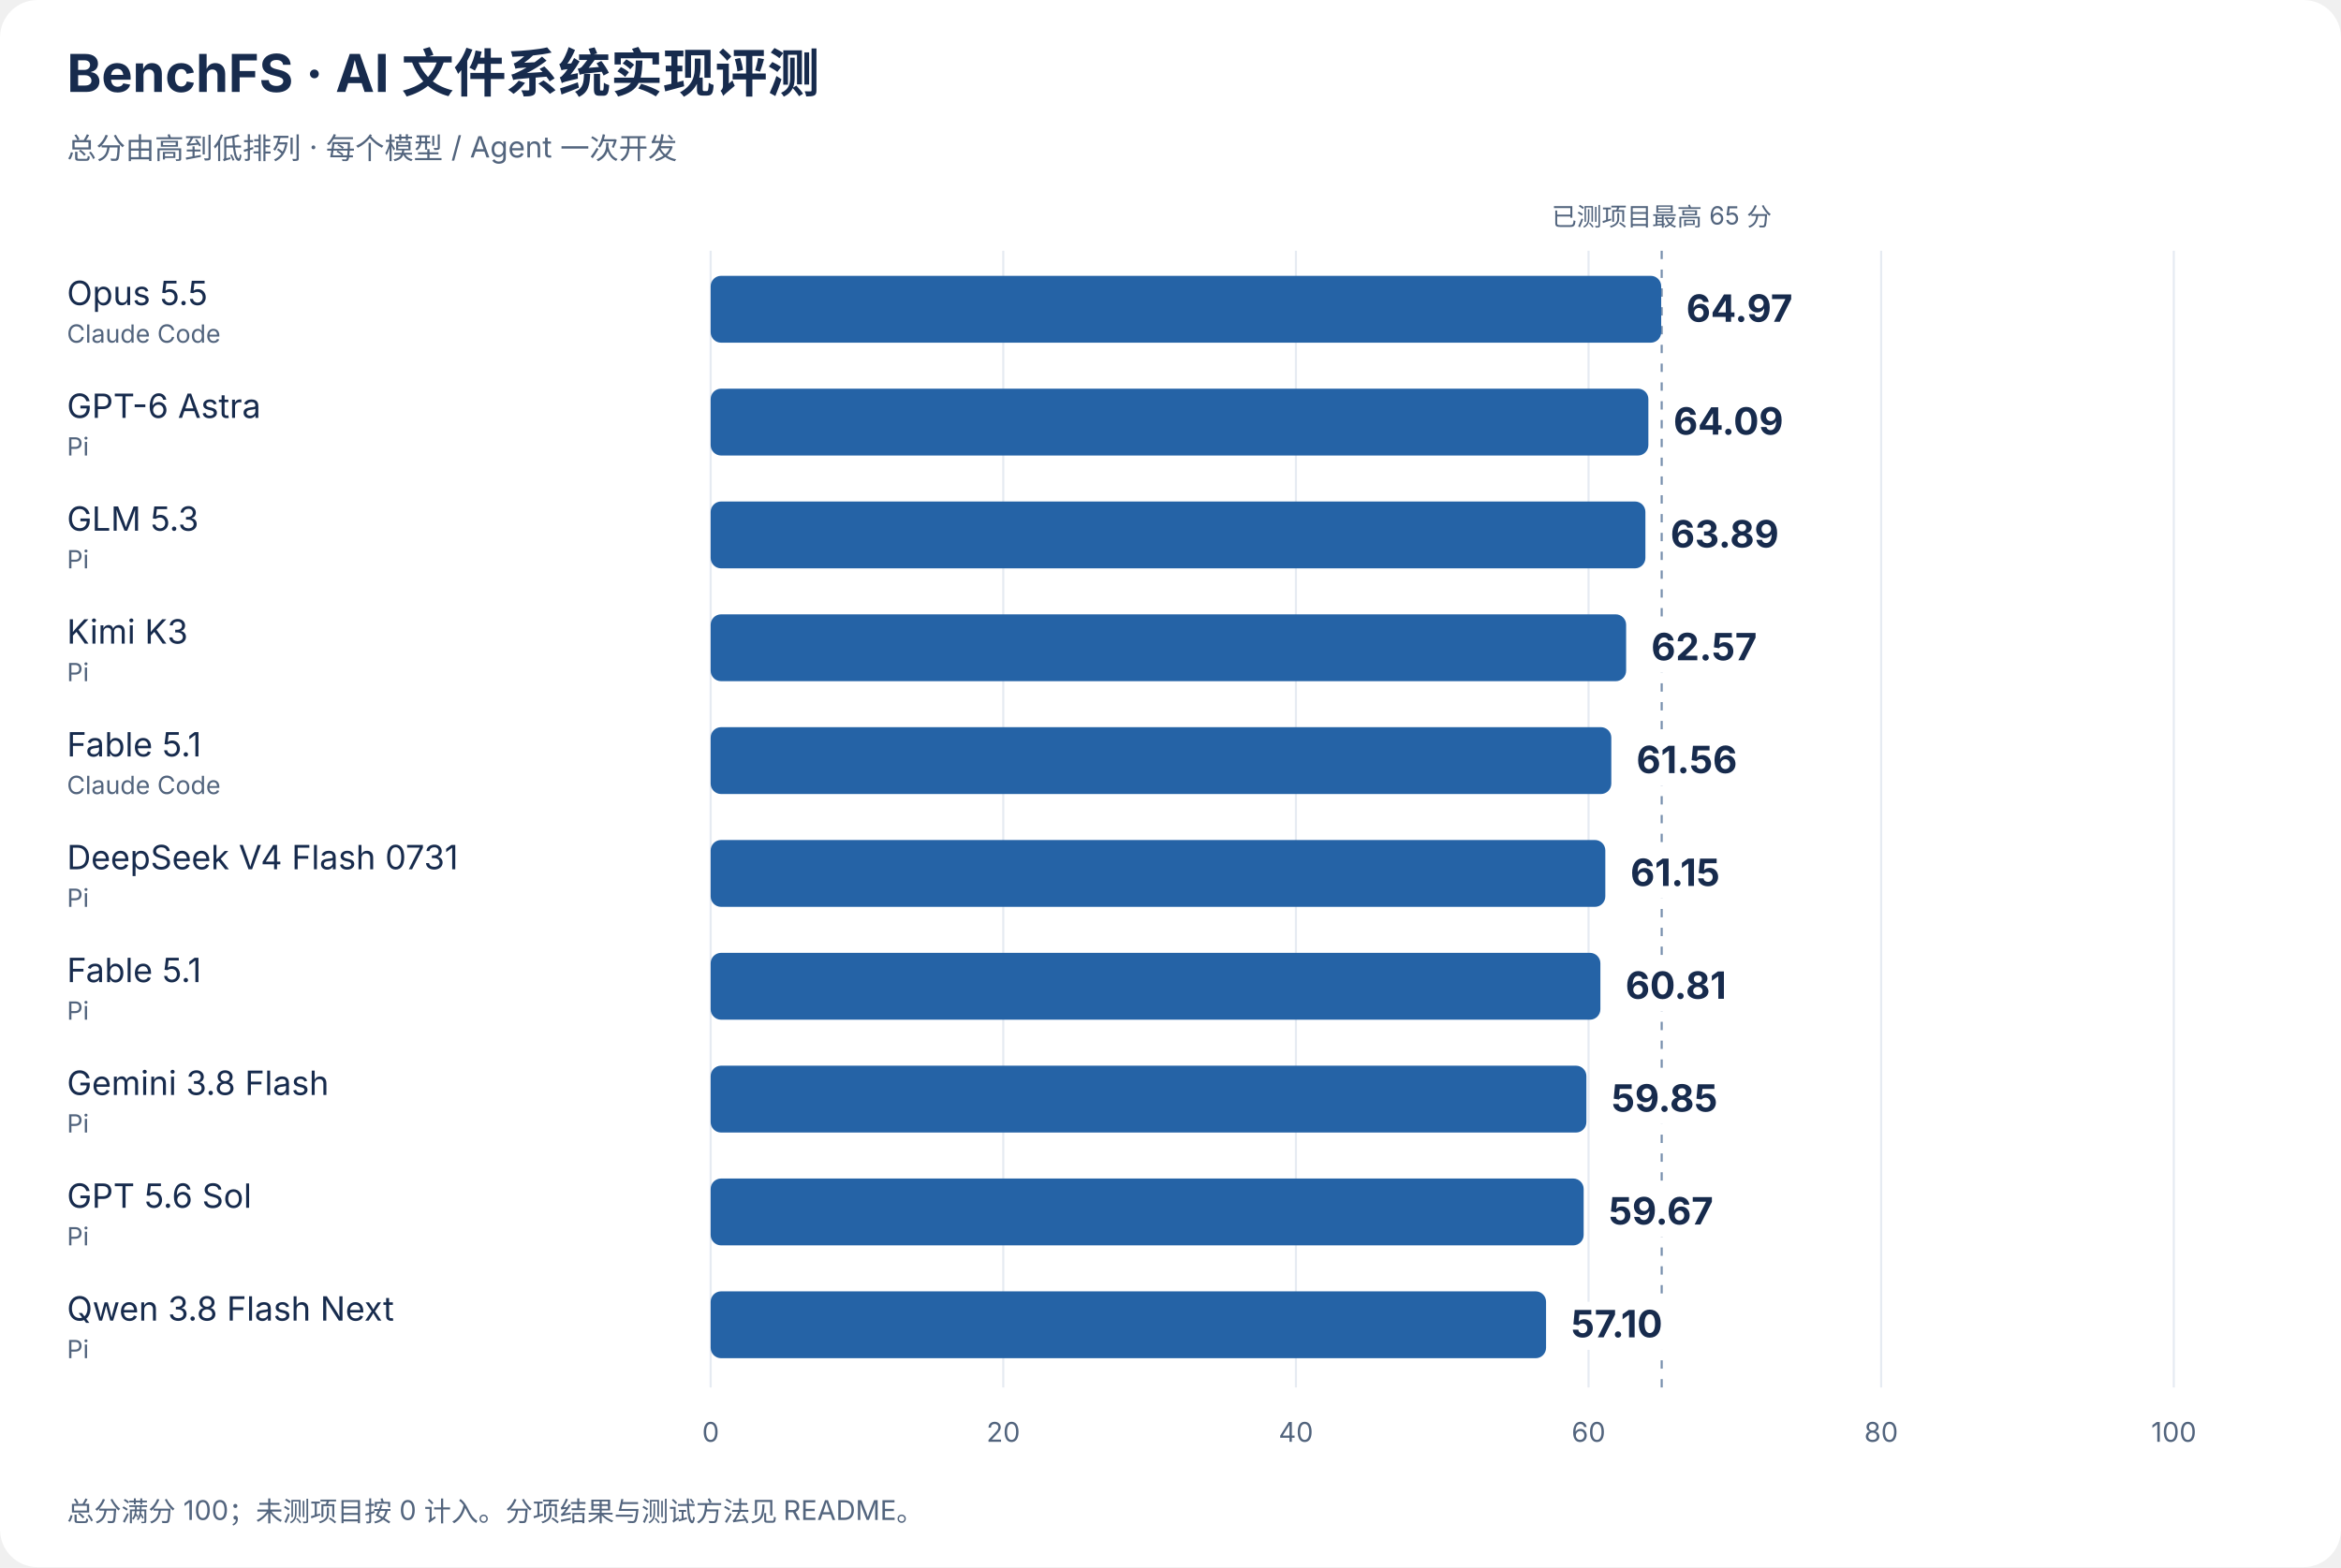
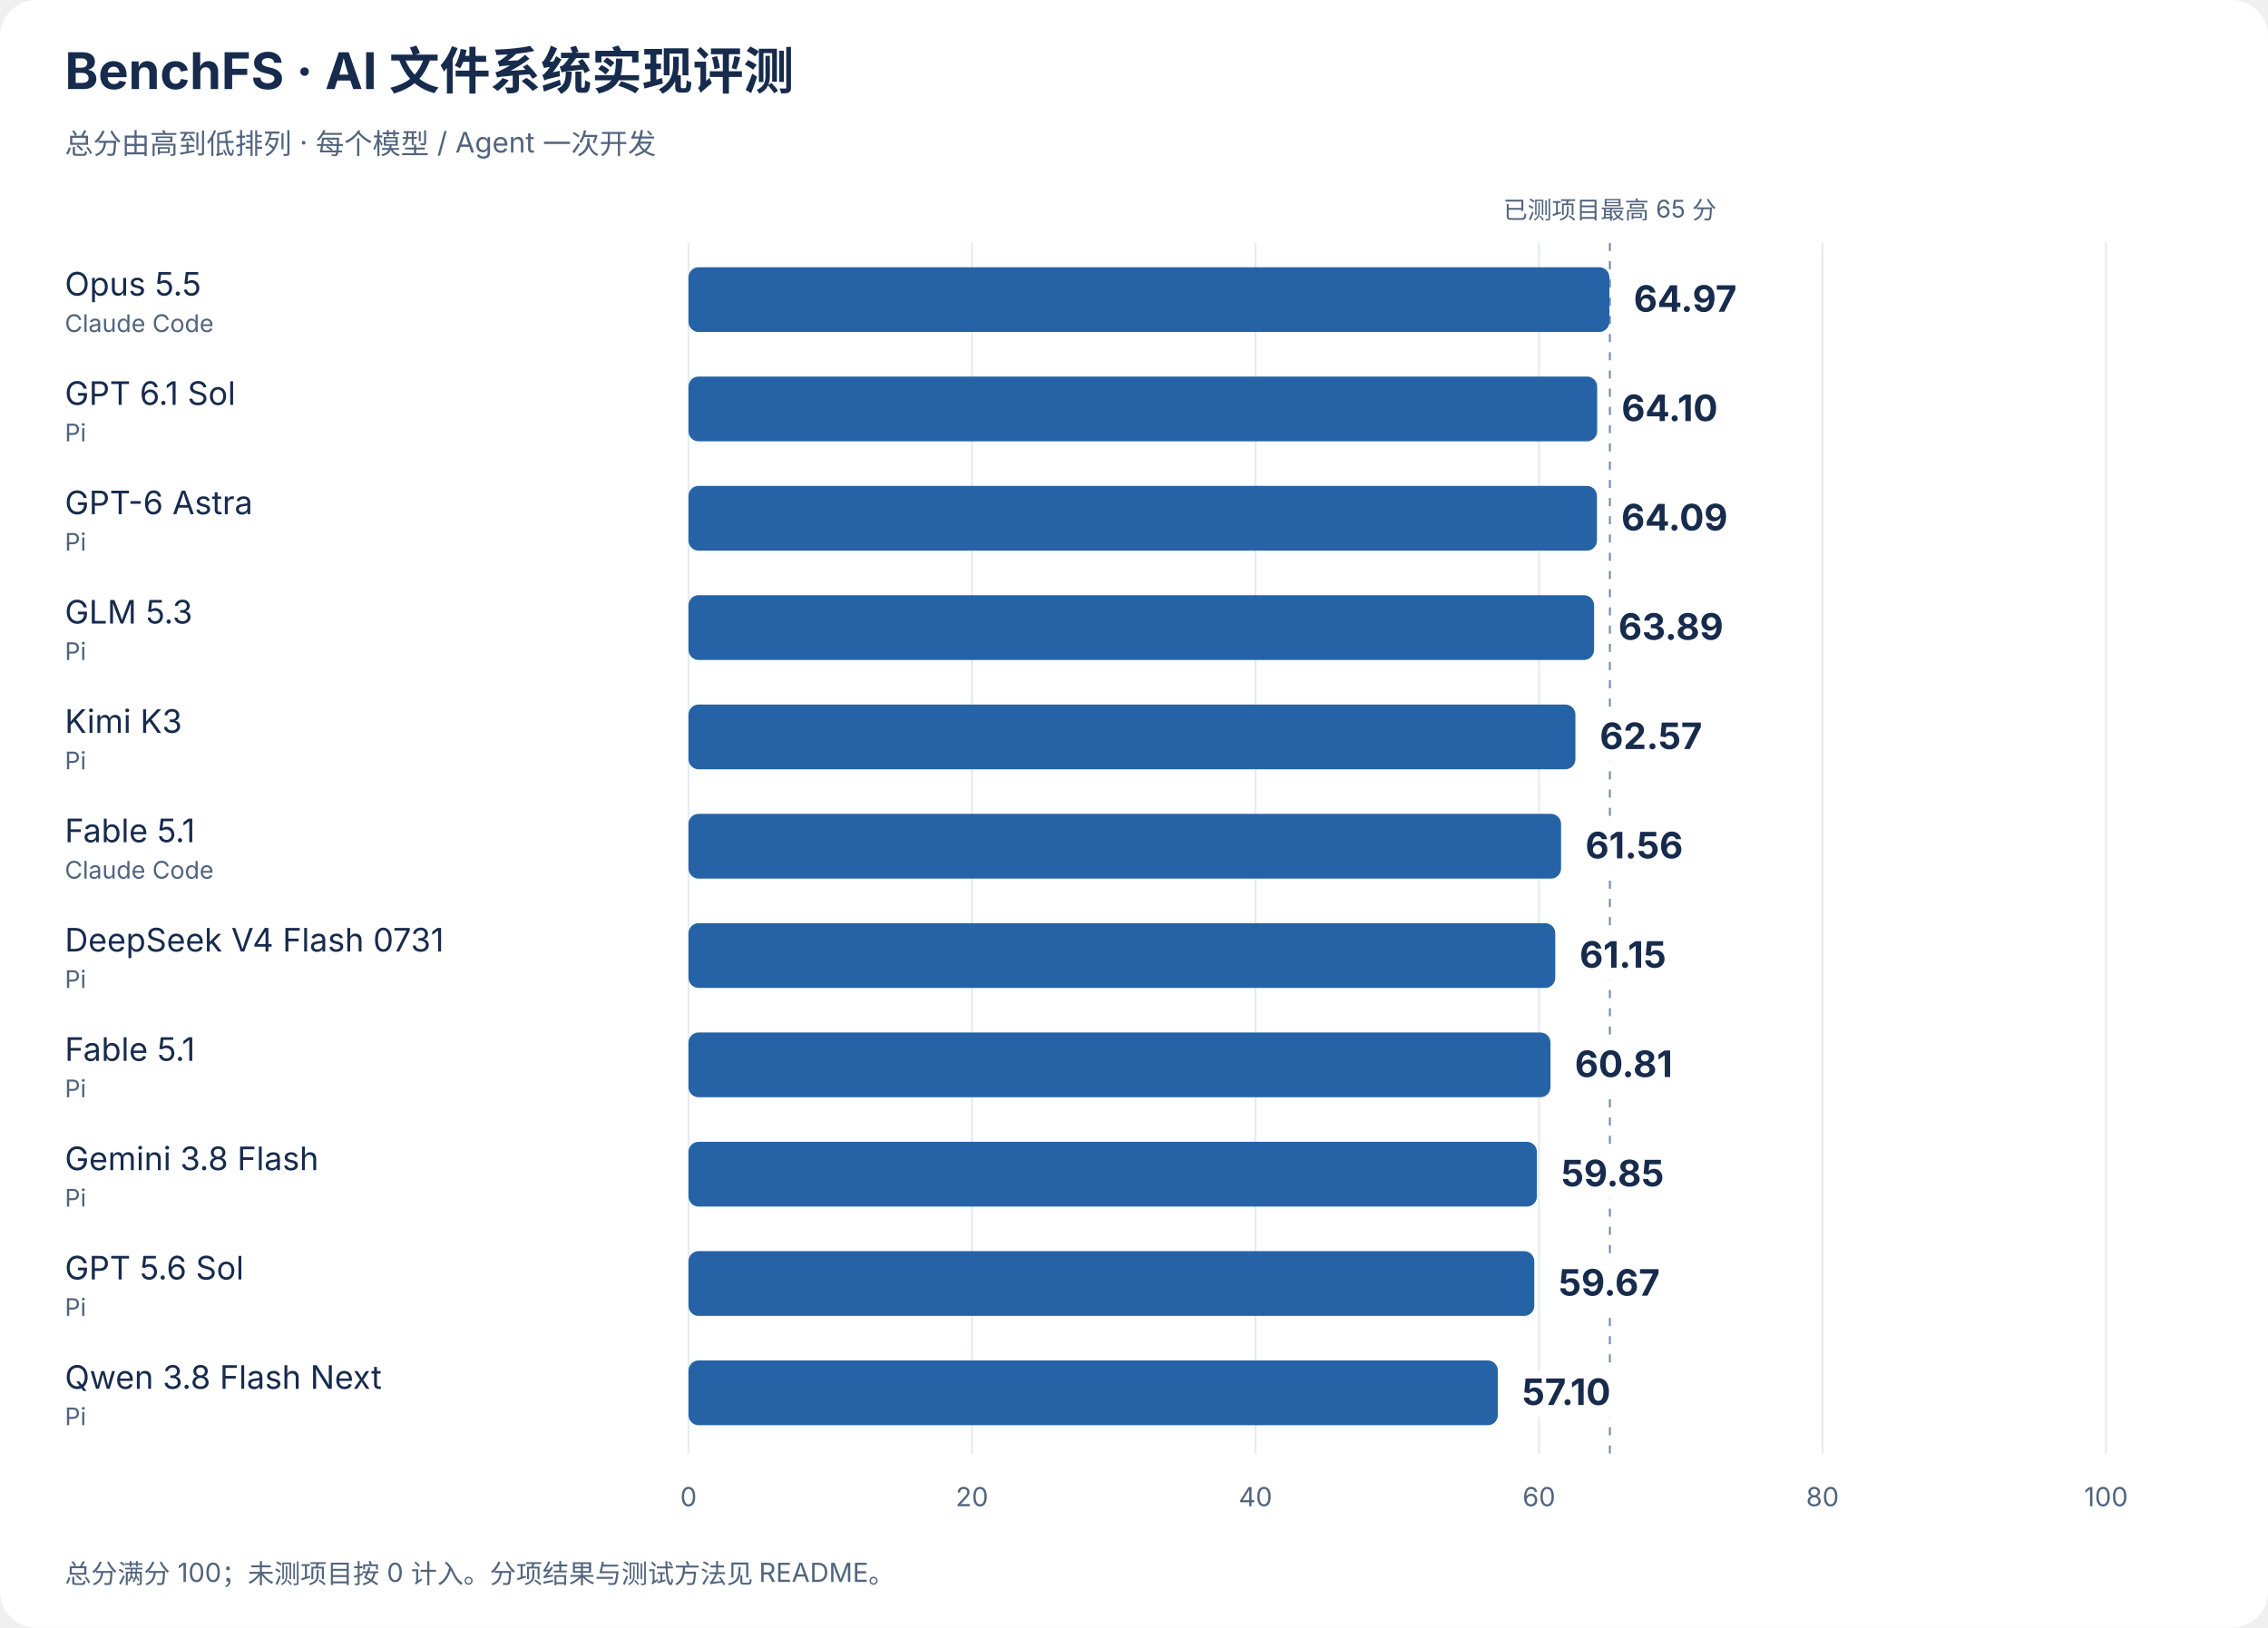
- <svg xmlns="http://www.w3.org/2000/svg" width="1120" height="750" viewBox="0 0 1120 750" role="img" aria-labelledby="title description">
+ <svg xmlns="http://www.w3.org/2000/svg" width="1120" height="804" viewBox="0 0 1120 804" role="img" aria-labelledby="title description">
  <style>text{font-family:Inter,"Noto Sans CJK SC","Microsoft YaHei",Arial,sans-serif;fill:#172b4d}.muted{fill:#52647d}.name{font-size:16px}.score{font-size:18px;font-weight:700}</style>
-   <rect width="1120" height="750" rx="18" fill="#fff" />
+   <rect width="1120" height="804" rx="18" fill="#fff" />
  <text x="32" y="44" font-size="25" font-weight="700">BenchFS · AI 文件系统实现评测</text>
  <text x="32" y="76" font-size="14" class="muted">总分由高到低排列 · 每个模型 / Agent 一次开发</text>
-   <line x1="340.0" y1="120" x2="340.0" y2="664" stroke="#e6ebf2" />
-   <text x="340.0" y="690" text-anchor="middle" font-size="13" class="muted">0</text>
-   <line x1="480.0" y1="120" x2="480.0" y2="664" stroke="#e6ebf2" />
-   <text x="480.0" y="690" text-anchor="middle" font-size="13" class="muted">20</text>
-   <line x1="620.0" y1="120" x2="620.0" y2="664" stroke="#e6ebf2" />
-   <text x="620.0" y="690" text-anchor="middle" font-size="13" class="muted">40</text>
-   <line x1="760.0" y1="120" x2="760.0" y2="664" stroke="#e6ebf2" />
-   <text x="760.0" y="690" text-anchor="middle" font-size="13" class="muted">60</text>
-   <line x1="900.0" y1="120" x2="900.0" y2="664" stroke="#e6ebf2" />
-   <text x="900.0" y="690" text-anchor="middle" font-size="13" class="muted">80</text>
-   <line x1="1040.0" y1="120" x2="1040.0" y2="664" stroke="#e6ebf2" />
-   <text x="1040.0" y="690" text-anchor="middle" font-size="13" class="muted">100</text>
-   <line x1="795.0" y1="120" x2="795.0" y2="664" stroke="#7890ad" stroke-dasharray="4 5" />
+   <line x1="340.0" y1="120" x2="340.0" y2="718" stroke="#e6ebf2" />
+   <text x="340.0" y="744" text-anchor="middle" font-size="13" class="muted">0</text>
+   <line x1="480.0" y1="120" x2="480.0" y2="718" stroke="#e6ebf2" />
+   <text x="480.0" y="744" text-anchor="middle" font-size="13" class="muted">20</text>
+   <line x1="620.0" y1="120" x2="620.0" y2="718" stroke="#e6ebf2" />
+   <text x="620.0" y="744" text-anchor="middle" font-size="13" class="muted">40</text>
+   <line x1="760.0" y1="120" x2="760.0" y2="718" stroke="#e6ebf2" />
+   <text x="760.0" y="744" text-anchor="middle" font-size="13" class="muted">60</text>
+   <line x1="900.0" y1="120" x2="900.0" y2="718" stroke="#e6ebf2" />
+   <text x="900.0" y="744" text-anchor="middle" font-size="13" class="muted">80</text>
+   <line x1="1040.0" y1="120" x2="1040.0" y2="718" stroke="#e6ebf2" />
+   <text x="1040.0" y="744" text-anchor="middle" font-size="13" class="muted">100</text>
+   <line x1="795.0" y1="120" x2="795.0" y2="718" stroke="#7890ad" stroke-dasharray="4 5" />
  <text x="795.0" y="108" text-anchor="middle" font-size="12" class="muted">已测项目最高 65 分</text>
  <text x="32" y="146" class="name">Opus 5.5</text>
  <text x="32" y="164" font-size="12" class="muted">Claude Code</text>
  <rect x="340" y="132" width="454.765" height="32" rx="5" fill="#2563a6" />
  <rect x="803.765" y="137" width="58" height="23" fill="#fff" />
  <text x="806.765" y="154" class="score">64.97</text>
-   <text x="32" y="200" class="name">GPT-6 Astra</text>
+   <text x="32" y="200" class="name">GPT 6.1 Sol</text>
  <text x="32" y="218" font-size="12" class="muted">Pi</text>
-   <rect x="340" y="186" width="448.625" height="32" rx="5" fill="#2563a6" />
-   <rect x="797.625" y="191" width="58" height="23" fill="#fff" />
-   <text x="800.625" y="208" class="score">64.09</text>
-   <text x="32" y="254" class="name">GLM 5.3</text>
+   <rect x="340" y="186" width="448.733" height="32" rx="5" fill="#2563a6" />
+   <rect x="797.733" y="191" width="58" height="23" fill="#fff" />
+   <text x="800.733" y="208" class="score">64.10</text>
+   <text x="32" y="254" class="name">GPT-6 Astra</text>
  <text x="32" y="272" font-size="12" class="muted">Pi</text>
-   <rect x="340" y="240" width="447.206" height="32" rx="5" fill="#2563a6" />
-   <rect x="796.206" y="245" width="58" height="23" fill="#fff" />
-   <text x="799.206" y="262" class="score">63.89</text>
-   <text x="32" y="308" class="name">Kimi K3</text>
+   <rect x="340" y="240" width="448.625" height="32" rx="5" fill="#2563a6" />
+   <rect x="797.625" y="245" width="58" height="23" fill="#fff" />
+   <text x="800.625" y="262" class="score">64.09</text>
+   <text x="32" y="308" class="name">GLM 5.3</text>
  <text x="32" y="326" font-size="12" class="muted">Pi</text>
-   <rect x="340" y="294" width="437.982" height="32" rx="5" fill="#2563a6" />
-   <rect x="786.982" y="299" width="58" height="23" fill="#fff" />
-   <text x="789.982" y="316" class="score">62.57</text>
-   <text x="32" y="362" class="name">Fable 5.1</text>
-   <text x="32" y="380" font-size="12" class="muted">Claude Code</text>
-   <rect x="340" y="348" width="430.896" height="32" rx="5" fill="#2563a6" />
-   <rect x="779.896" y="353" width="58" height="23" fill="#fff" />
-   <text x="782.896" y="370" class="score">61.56</text>
-   <text x="32" y="416" class="name">DeepSeek V4 Flash 0731</text>
-   <text x="32" y="434" font-size="12" class="muted">Pi</text>
-   <rect x="340" y="402" width="428.032" height="32" rx="5" fill="#2563a6" />
-   <rect x="777.032" y="407" width="58" height="23" fill="#fff" />
-   <text x="780.032" y="424" class="score">61.15</text>
-   <text x="32" y="470" class="name">Fable 5.1</text>
+   <rect x="340" y="294" width="447.206" height="32" rx="5" fill="#2563a6" />
+   <rect x="796.206" y="299" width="58" height="23" fill="#fff" />
+   <text x="799.206" y="316" class="score">63.89</text>
+   <text x="32" y="362" class="name">Kimi K3</text>
+   <text x="32" y="380" font-size="12" class="muted">Pi</text>
+   <rect x="340" y="348" width="437.982" height="32" rx="5" fill="#2563a6" />
+   <rect x="786.982" y="353" width="58" height="23" fill="#fff" />
+   <text x="789.982" y="370" class="score">62.57</text>
+   <text x="32" y="416" class="name">Fable 5.1</text>
+   <text x="32" y="434" font-size="12" class="muted">Claude Code</text>
+   <rect x="340" y="402" width="430.896" height="32" rx="5" fill="#2563a6" />
+   <rect x="779.896" y="407" width="58" height="23" fill="#fff" />
+   <text x="782.896" y="424" class="score">61.56</text>
+   <text x="32" y="470" class="name">DeepSeek V4 Flash 0731</text>
  <text x="32" y="488" font-size="12" class="muted">Pi</text>
-   <rect x="340" y="456" width="425.67" height="32" rx="5" fill="#2563a6" />
-   <rect x="774.67" y="461" width="58" height="23" fill="#fff" />
-   <text x="777.67" y="478" class="score">60.81</text>
-   <text x="32" y="524" class="name">Gemini 3.8 Flash</text>
+   <rect x="340" y="456" width="428.032" height="32" rx="5" fill="#2563a6" />
+   <rect x="777.032" y="461" width="58" height="23" fill="#fff" />
+   <text x="780.032" y="478" class="score">61.15</text>
+   <text x="32" y="524" class="name">Fable 5.1</text>
  <text x="32" y="542" font-size="12" class="muted">Pi</text>
-   <rect x="340" y="510" width="418.973" height="32" rx="5" fill="#2563a6" />
-   <rect x="767.973" y="515" width="58" height="23" fill="#fff" />
-   <text x="770.973" y="532" class="score">59.85</text>
-   <text x="32" y="578" class="name">GPT 5.6 Sol</text>
+   <rect x="340" y="510" width="425.67" height="32" rx="5" fill="#2563a6" />
+   <rect x="774.67" y="515" width="58" height="23" fill="#fff" />
+   <text x="777.67" y="532" class="score">60.81</text>
+   <text x="32" y="578" class="name">Gemini 3.8 Flash</text>
  <text x="32" y="596" font-size="12" class="muted">Pi</text>
-   <rect x="340" y="564" width="417.667" height="32" rx="5" fill="#2563a6" />
-   <rect x="766.667" y="569" width="58" height="23" fill="#fff" />
-   <text x="769.667" y="586" class="score">59.67</text>
-   <text x="32" y="632" class="name">Qwen 3.8 Flash Next</text>
+   <rect x="340" y="564" width="418.973" height="32" rx="5" fill="#2563a6" />
+   <rect x="767.973" y="569" width="58" height="23" fill="#fff" />
+   <text x="770.973" y="586" class="score">59.85</text>
+   <text x="32" y="632" class="name">GPT 5.6 Sol</text>
  <text x="32" y="650" font-size="12" class="muted">Pi</text>
-   <rect x="340" y="618" width="399.677" height="32" rx="5" fill="#2563a6" />
-   <rect x="748.677" y="623" width="58" height="23" fill="#fff" />
-   <text x="751.677" y="640" class="score">57.10</text>
-   <text x="32" y="728" font-size="13" class="muted">总分满分 100；未测项目按 0 计入。分项结果与测试方法见 README。</text>
+   <rect x="340" y="618" width="417.667" height="32" rx="5" fill="#2563a6" />
+   <rect x="766.667" y="623" width="58" height="23" fill="#fff" />
+   <text x="769.667" y="640" class="score">59.67</text>
+   <text x="32" y="686" class="name">Qwen 3.8 Flash Next</text>
+   <text x="32" y="704" font-size="12" class="muted">Pi</text>
+   <rect x="340" y="672" width="399.677" height="32" rx="5" fill="#2563a6" />
+   <rect x="748.677" y="677" width="58" height="23" fill="#fff" />
+   <text x="751.677" y="694" class="score">57.10</text>
+   <text x="32" y="782" font-size="13" class="muted">总分满分 100；未测项目按 0 计入。分项结果与测试方法见 README。</text>
</svg>
